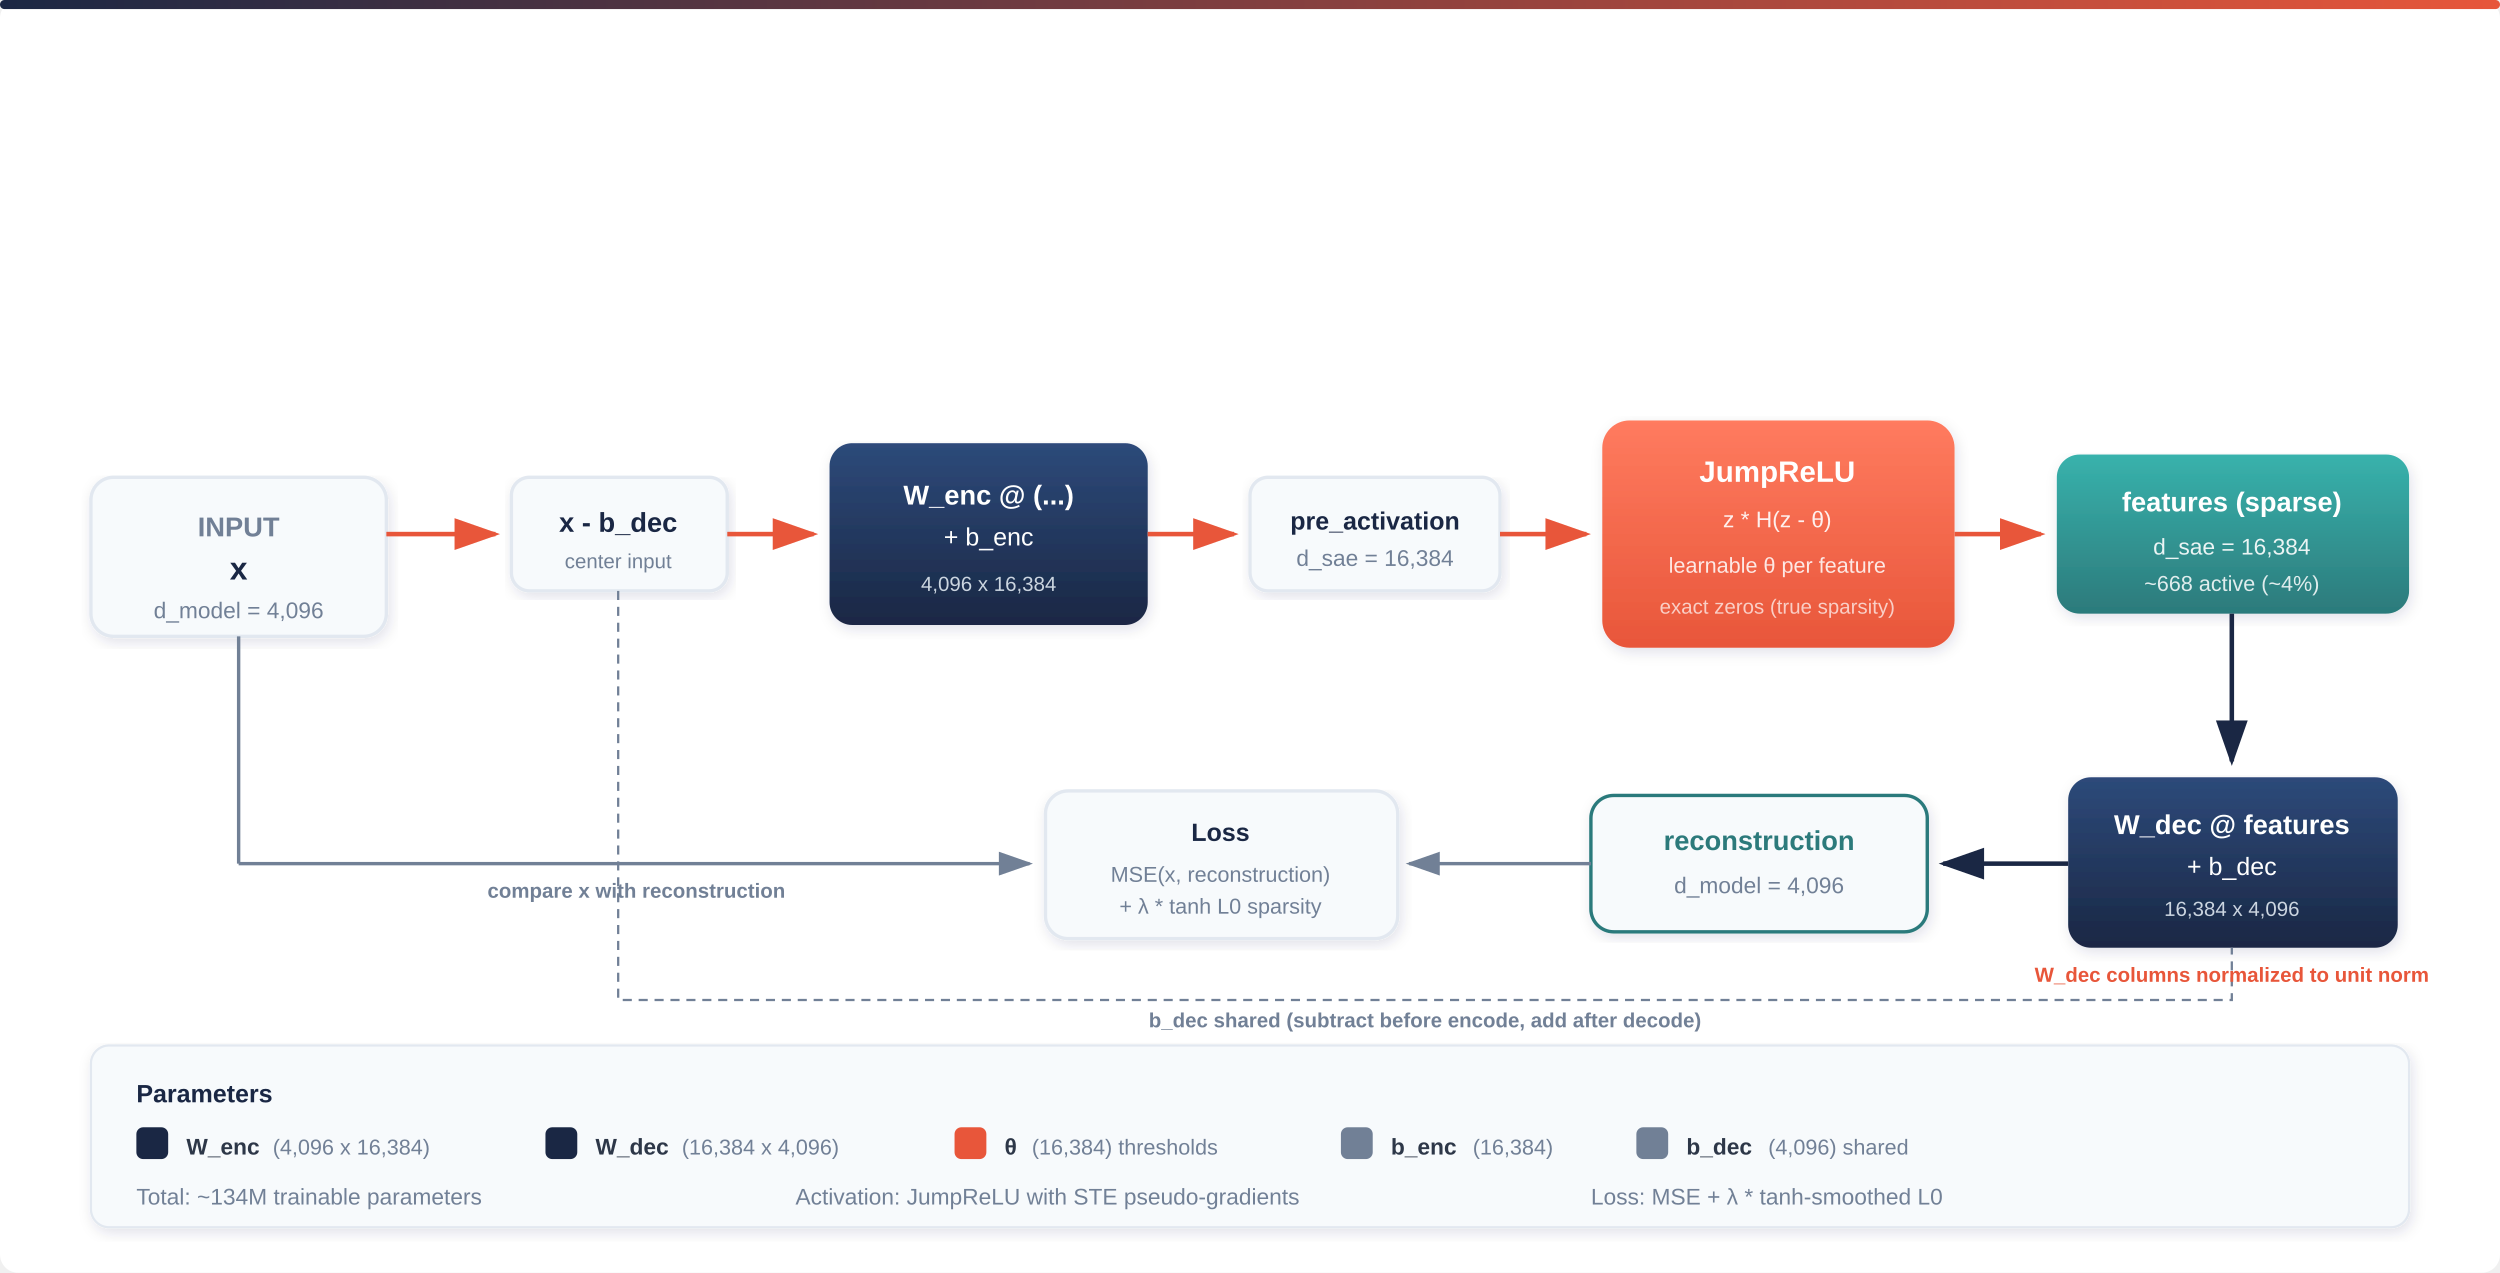
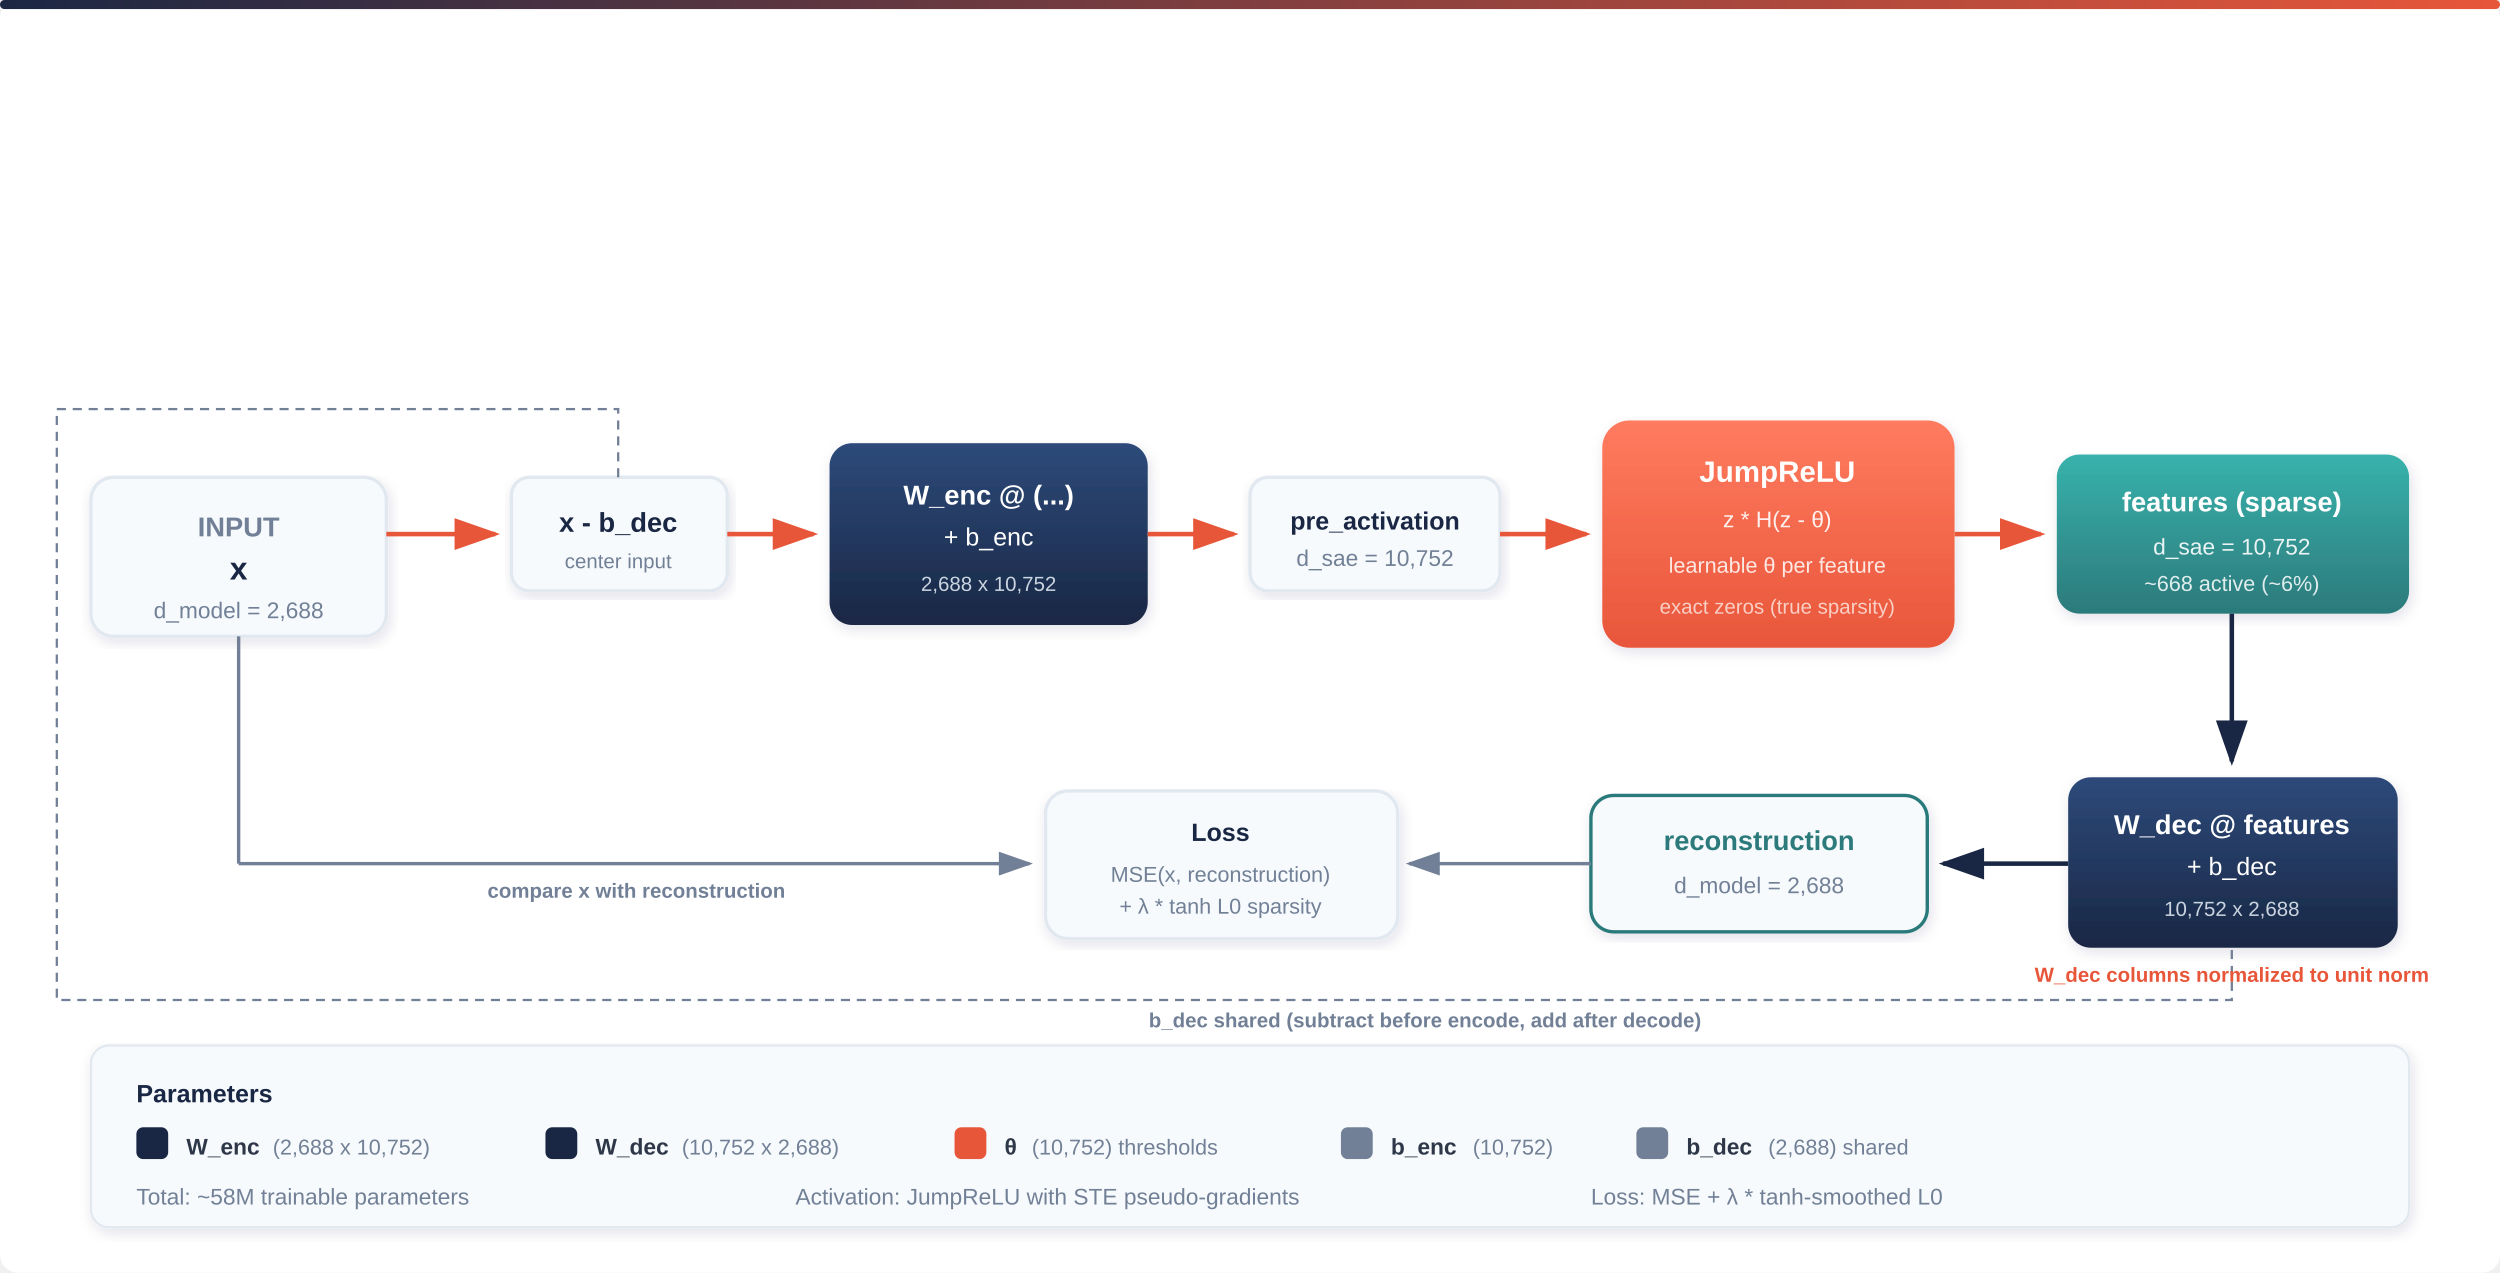
<svg xmlns="http://www.w3.org/2000/svg" viewBox="0 0 1100 560" font-family="Helvetica Neue, Segoe UI, Arial, sans-serif">
  <defs>
    <filter id="shadow" x="-4%" y="-4%" width="108%" height="112%">
      <feDropShadow dx="1" dy="2" stdDeviation="3" flood-color="#1a2744" flood-opacity="0.12" />
    </filter>
    <linearGradient id="grad-topbar" x1="0" y1="0" x2="1" y2="0">
      <stop offset="0%" stop-color="#1a2744" />
      <stop offset="100%" stop-color="#e8563a" />
    </linearGradient>
    <linearGradient id="grad-primary" x1="0" y1="0" x2="0" y2="1">
      <stop offset="0%" stop-color="#2d4a7a" />
      <stop offset="100%" stop-color="#1a2744" />
    </linearGradient>
    <linearGradient id="grad-accent" x1="0" y1="0" x2="0" y2="1">
      <stop offset="0%" stop-color="#ff7b5f" />
      <stop offset="100%" stop-color="#e8563a" />
    </linearGradient>
    <linearGradient id="grad-teal" x1="0" y1="0" x2="0" y2="1">
      <stop offset="0%" stop-color="#38b2ac" />
      <stop offset="100%" stop-color="#2c7a7b" />
    </linearGradient>
    <marker id="arr" markerWidth="10" markerHeight="7" refX="9" refY="3.5" orient="auto">
      <polygon points="0 0, 10 3.5, 0 7" fill="#e8563a" />
    </marker>
    <marker id="arr-navy" markerWidth="10" markerHeight="7" refX="9" refY="3.5" orient="auto">
      <polygon points="0 0, 10 3.5, 0 7" fill="#1a2744" />
    </marker>
    <marker id="arr-teal" markerWidth="10" markerHeight="7" refX="9" refY="3.5" orient="auto">
      <polygon points="0 0, 10 3.5, 0 7" fill="#2c7a7b" />
    </marker>
    <marker id="arr-gray" markerWidth="10" markerHeight="7" refX="9" refY="3.5" orient="auto">
      <polygon points="0 0, 10 3.5, 0 7" fill="#718096" />
    </marker>
  </defs>
  <rect width="1100" height="560" fill="#ffffff" rx="8" />
  <rect width="1100" height="4" fill="url(#grad-topbar)" rx="2" />
  <g filter="url(#shadow)">
    <rect x="40" y="210" width="130" height="70" rx="10" fill="#f7fafc" stroke="#e2e8f0" stroke-width="1.5" />
  </g>
  <text x="105" y="236" text-anchor="middle" font-size="12" fill="#718096" font-weight="600">INPUT</text>
  <text x="105" y="255" text-anchor="middle" font-size="14" fill="#1a2744" font-weight="700">x</text>
-   <text x="105" y="272" text-anchor="middle" font-size="10" fill="#718096">d_model = 4,096</text>
+   <text x="105" y="272" text-anchor="middle" font-size="10" fill="#718096">d_model = 2,688</text>
  <line x1="170" y1="235" x2="218" y2="235" stroke="#e8563a" stroke-width="2" marker-end="url(#arr)" />
  <g filter="url(#shadow)">
    <rect x="225" y="210" width="95" height="50" rx="8" fill="#f7fafc" stroke="#e2e8f0" stroke-width="1.5" />
  </g>
  <text x="272" y="234" text-anchor="middle" font-size="12" fill="#1a2744" font-weight="700">x - b_dec</text>
  <text x="272" y="250" text-anchor="middle" font-size="9" fill="#718096">center input</text>
  <line x1="320" y1="235" x2="358" y2="235" stroke="#e8563a" stroke-width="2" marker-end="url(#arr)" />
  <g filter="url(#shadow)">
    <rect x="365" y="195" width="140" height="80" rx="10" fill="url(#grad-primary)" />
  </g>
  <text x="435" y="222" text-anchor="middle" font-size="12" fill="#ffffff" font-weight="700">W_enc @ (...)</text>
  <text x="435" y="240" text-anchor="middle" font-size="11" fill="#ffffff">+ b_enc</text>
-   <text x="435" y="260" text-anchor="middle" font-size="9" fill="#cbd5e0">4,096 x 16,384</text>
+   <text x="435" y="260" text-anchor="middle" font-size="9" fill="#cbd5e0">2,688 x 10,752</text>
  <line x1="505" y1="235" x2="543" y2="235" stroke="#e8563a" stroke-width="2" marker-end="url(#arr)" />
  <g filter="url(#shadow)">
    <rect x="550" y="210" width="110" height="50" rx="8" fill="#f7fafc" stroke="#e2e8f0" stroke-width="1.5" />
  </g>
  <text x="605" y="233" text-anchor="middle" font-size="11" fill="#1a2744" font-weight="600">pre_activation</text>
-   <text x="605" y="249" text-anchor="middle" font-size="10" fill="#718096">d_sae = 16,384</text>
+   <text x="605" y="249" text-anchor="middle" font-size="10" fill="#718096">d_sae = 10,752</text>
  <line x1="660" y1="235" x2="698" y2="235" stroke="#e8563a" stroke-width="2" marker-end="url(#arr)" />
  <g filter="url(#shadow)">
    <rect x="705" y="185" width="155" height="100" rx="12" fill="url(#grad-accent)" />
  </g>
  <text x="782" y="212" text-anchor="middle" font-size="13" fill="#ffffff" font-weight="700">JumpReLU</text>
  <text x="782" y="232" text-anchor="middle" font-size="10" fill="#ffffff" fill-opacity="0.9">z * H(z - θ)</text>
  <text x="782" y="252" text-anchor="middle" font-size="9.5" fill="#ffffff" fill-opacity="0.85">learnable θ per feature</text>
  <text x="782" y="270" text-anchor="middle" font-size="9" fill="#ffffff" fill-opacity="0.7">exact zeros (true sparsity)</text>
  <line x1="860" y1="235" x2="898" y2="235" stroke="#e8563a" stroke-width="2" marker-end="url(#arr)" />
  <g filter="url(#shadow)">
    <rect x="905" y="200" width="155" height="70" rx="10" fill="url(#grad-teal)" />
  </g>
  <text x="982" y="225" text-anchor="middle" font-size="12" fill="#ffffff" font-weight="700">features (sparse)</text>
-   <text x="982" y="244" text-anchor="middle" font-size="10" fill="#ffffff" fill-opacity="0.9">d_sae = 16,384</text>
-   <text x="982" y="260" text-anchor="middle" font-size="9.5" fill="#ffffff" fill-opacity="0.85">~668 active (~4%)</text>
+   <text x="982" y="244" text-anchor="middle" font-size="10" fill="#ffffff" fill-opacity="0.9">d_sae = 10,752</text>
+   <text x="982" y="260" text-anchor="middle" font-size="9.5" fill="#ffffff" fill-opacity="0.85">~668 active (~6%)</text>
  <line x1="982" y1="270" x2="982" y2="335" stroke="#1a2744" stroke-width="2" marker-end="url(#arr-navy)" />
  <g filter="url(#shadow)">
    <rect x="910" y="342" width="145" height="75" rx="10" fill="url(#grad-primary)" />
  </g>
  <text x="982" y="367" text-anchor="middle" font-size="12" fill="#ffffff" font-weight="700">W_dec @ features</text>
  <text x="982" y="385" text-anchor="middle" font-size="11" fill="#ffffff">+ b_dec</text>
-   <text x="982" y="403" text-anchor="middle" font-size="9" fill="#cbd5e0">16,384 x 4,096</text>
+   <text x="982" y="403" text-anchor="middle" font-size="9" fill="#cbd5e0">10,752 x 2,688</text>
  <line x1="910" y1="380" x2="855" y2="380" stroke="#1a2744" stroke-width="2" marker-end="url(#arr-navy)" />
  <g filter="url(#shadow)">
    <rect x="700" y="350" width="148" height="60" rx="10" fill="#f7fafc" stroke="#2c7a7b" stroke-width="1.5" />
  </g>
  <text x="774" y="374" text-anchor="middle" font-size="12" fill="#2c7a7b" font-weight="700">reconstruction</text>
-   <text x="774" y="393" text-anchor="middle" font-size="10" fill="#718096">d_model = 4,096</text>
+   <text x="774" y="393" text-anchor="middle" font-size="10" fill="#718096">d_model = 2,688</text>
  <line x1="700" y1="380" x2="620" y2="380" stroke="#718096" stroke-width="1.5" marker-end="url(#arr-gray)" />
  <g filter="url(#shadow)">
    <rect x="460" y="348" width="155" height="65" rx="10" fill="#f7fafc" stroke="#e2e8f0" stroke-width="1.5" />
  </g>
  <text x="537" y="370" text-anchor="middle" font-size="11" fill="#1a2744" font-weight="700">Loss</text>
  <text x="537" y="388" text-anchor="middle" font-size="9.5" fill="#718096">MSE(x, reconstruction)</text>
  <text x="537" y="402" text-anchor="middle" font-size="9.5" fill="#718096">+ λ * tanh L0 sparsity</text>
  <line x1="105" y1="280" x2="105" y2="380" stroke="#718096" stroke-width="1.5" />
  <line x1="105" y1="380" x2="453" y2="380" stroke="#718096" stroke-width="1.5" marker-end="url(#arr-gray)" />
  <text x="280" y="395" text-anchor="middle" font-size="9" fill="#718096" font-weight="600">compare x with reconstruction</text>
-   <path d="M 272 260 L 272 440 L 982 440 L 982 417" stroke="#718096" stroke-width="1" fill="none" stroke-dasharray="4,3" />
+   <path d="M 272 210 L 272 180 L 25 180 L 25 440 L 982 440 L 982 417" stroke="#718096" stroke-width="1" fill="none" stroke-dasharray="4,3" />
  <text x="627" y="452" text-anchor="middle" font-size="9" fill="#718096" font-weight="600">b_dec shared (subtract before encode, add after decode)</text>
  <text x="982" y="432" text-anchor="middle" font-size="9" fill="#e8563a" font-weight="600">W_dec columns normalized to unit norm</text>
  <g filter="url(#shadow)">
    <rect x="40" y="460" width="1020" height="80" rx="8" fill="#f7fafc" stroke="#e2e8f0" stroke-width="1" />
  </g>
  <text x="60" y="485" font-size="11" fill="#1a2744" font-weight="700">Parameters</text>
  <rect x="60" y="496" width="14" height="14" rx="3" fill="#1a2744" />
  <text x="82" y="508" font-size="10" fill="#2d3748" font-weight="600">W_enc</text>
-   <text x="120" y="508" font-size="9.5" fill="#718096">(4,096 x 16,384)</text>
+   <text x="120" y="508" font-size="9.5" fill="#718096">(2,688 x 10,752)</text>
  <rect x="240" y="496" width="14" height="14" rx="3" fill="#1a2744" />
  <text x="262" y="508" font-size="10" fill="#2d3748" font-weight="600">W_dec</text>
-   <text x="300" y="508" font-size="9.5" fill="#718096">(16,384 x 4,096)</text>
+   <text x="300" y="508" font-size="9.5" fill="#718096">(10,752 x 2,688)</text>
  <rect x="420" y="496" width="14" height="14" rx="3" fill="#e8563a" />
  <text x="442" y="508" font-size="10" fill="#2d3748" font-weight="600">θ</text>
-   <text x="454" y="508" font-size="9.5" fill="#718096">(16,384) thresholds</text>
+   <text x="454" y="508" font-size="9.5" fill="#718096">(10,752) thresholds</text>
  <rect x="590" y="496" width="14" height="14" rx="3" fill="#718096" />
  <text x="612" y="508" font-size="10" fill="#2d3748" font-weight="600">b_enc</text>
-   <text x="648" y="508" font-size="9.5" fill="#718096">(16,384)</text>
+   <text x="648" y="508" font-size="9.5" fill="#718096">(10,752)</text>
  <rect x="720" y="496" width="14" height="14" rx="3" fill="#718096" />
  <text x="742" y="508" font-size="10" fill="#2d3748" font-weight="600">b_dec</text>
-   <text x="778" y="508" font-size="9.5" fill="#718096">(4,096) shared</text>
-   <text x="60" y="530" font-size="10" fill="#718096">Total: ~134M trainable parameters</text>
+   <text x="778" y="508" font-size="9.5" fill="#718096">(2,688) shared</text>
+   <text x="60" y="530" font-size="10" fill="#718096">Total: ~58M trainable parameters</text>
  <text x="350" y="530" font-size="10" fill="#718096">Activation: JumpReLU with STE pseudo-gradients</text>
  <text x="700" y="530" font-size="10" fill="#718096">Loss: MSE + λ * tanh-smoothed L0</text>
</svg>
